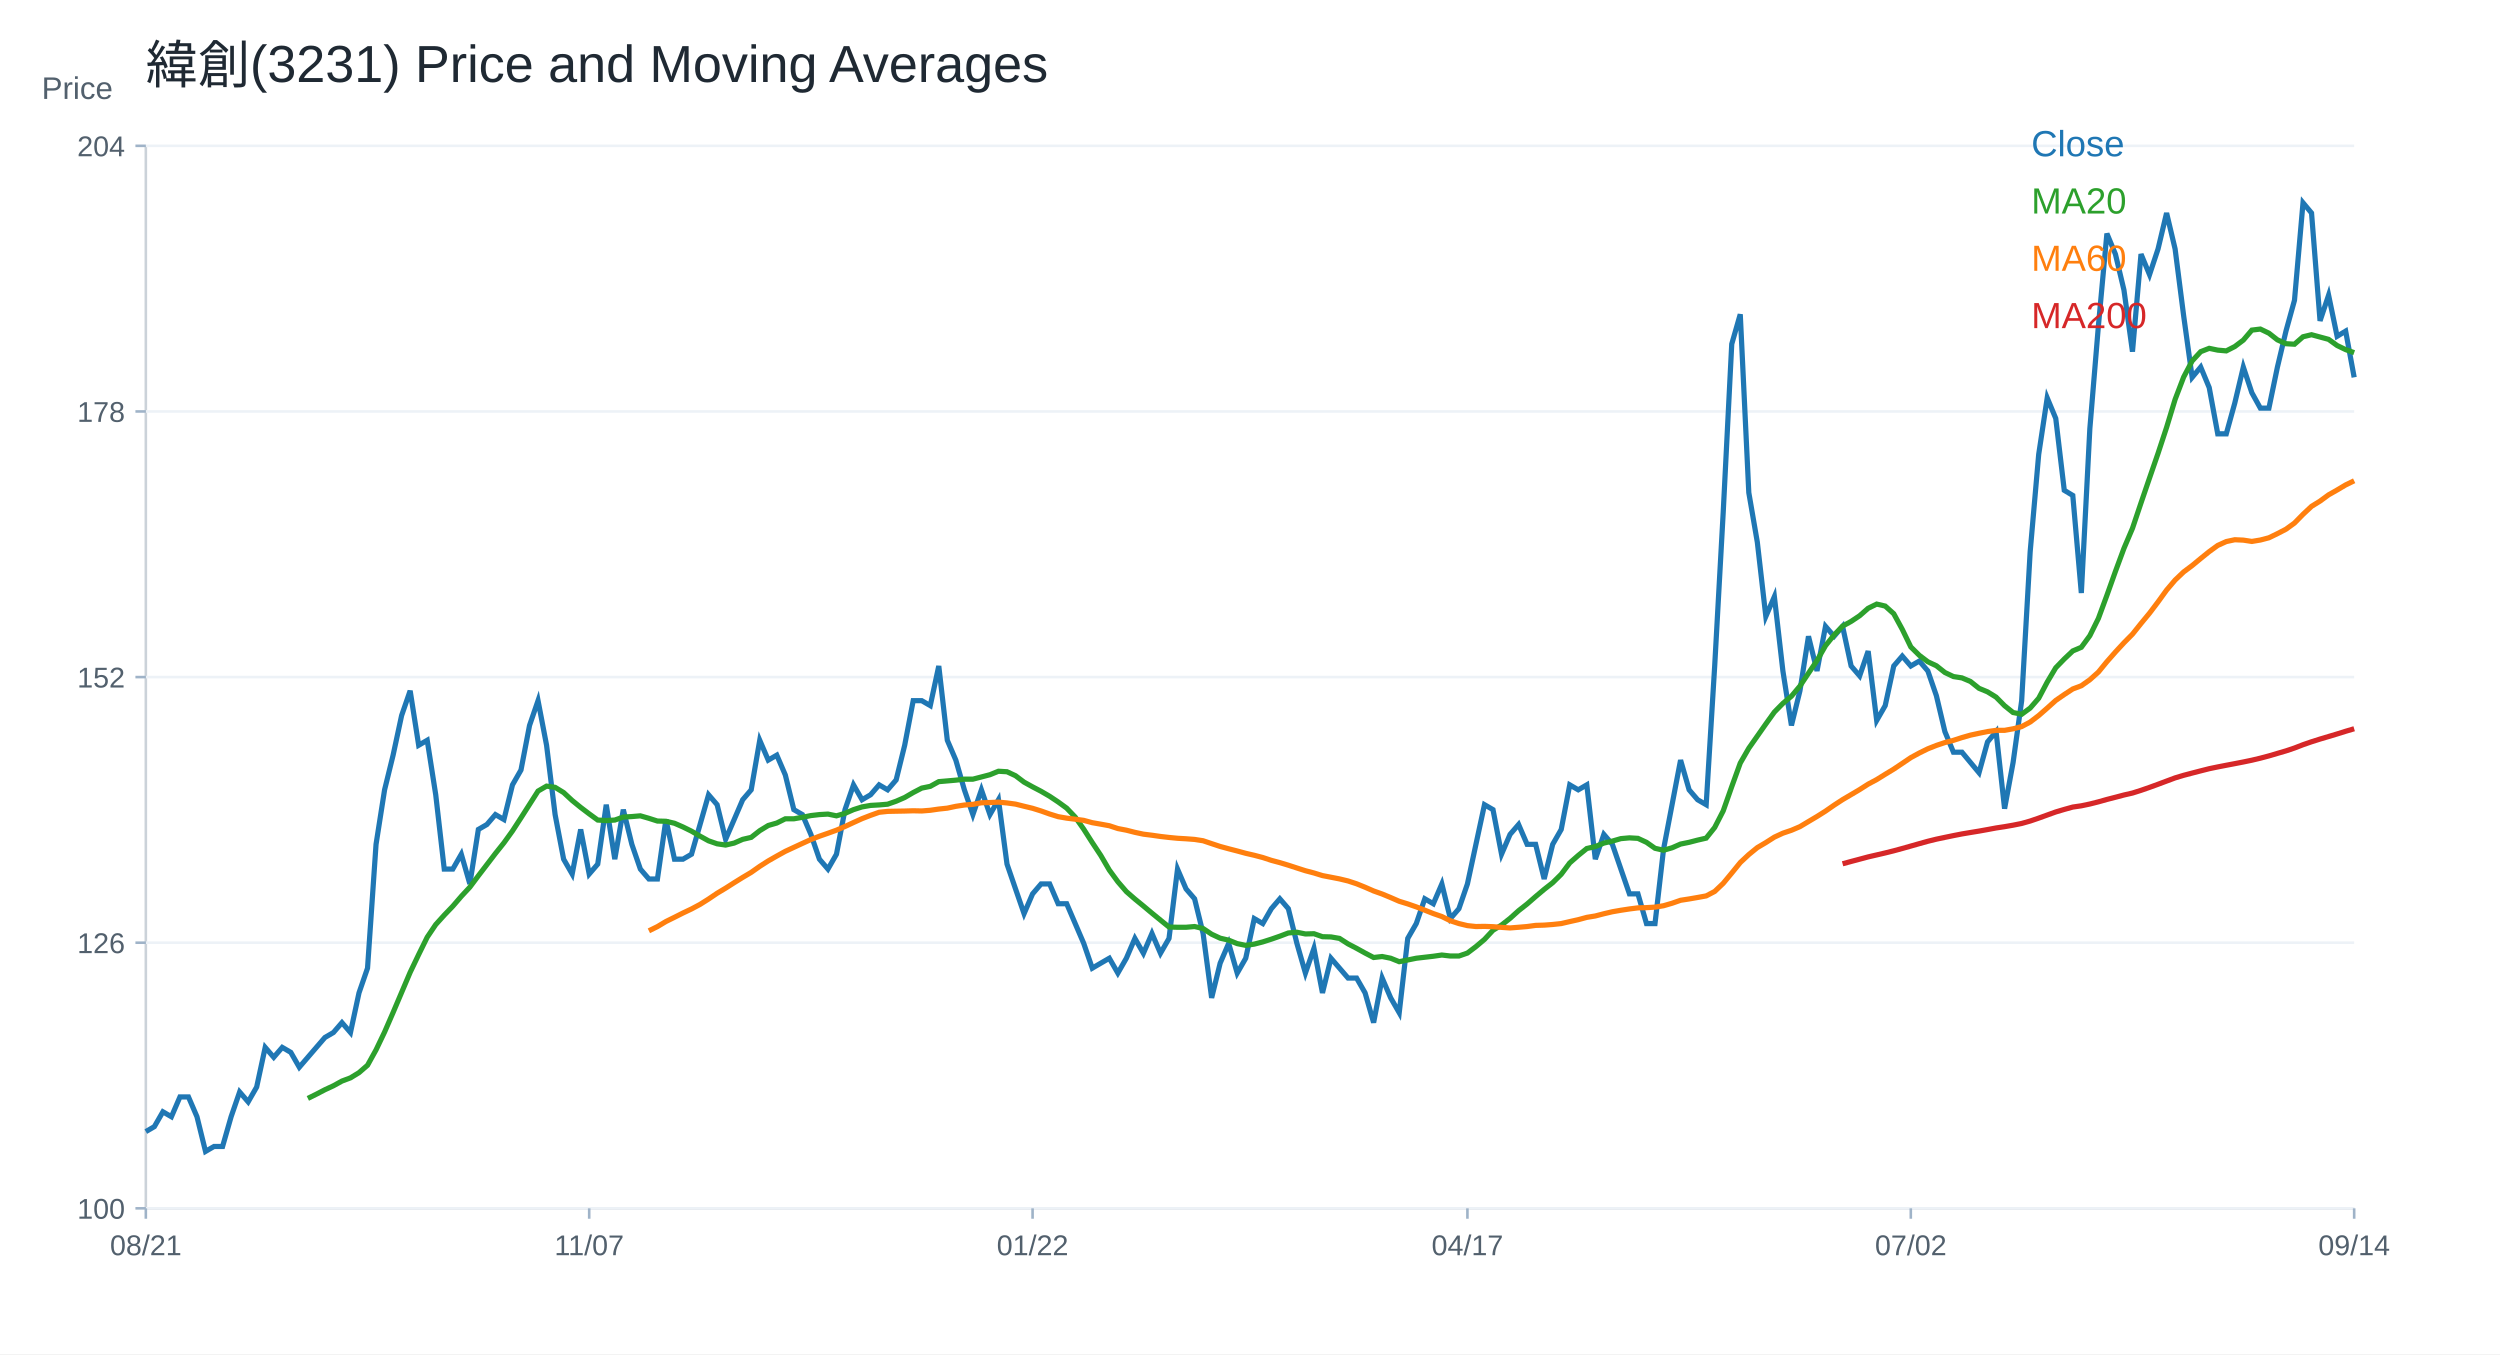
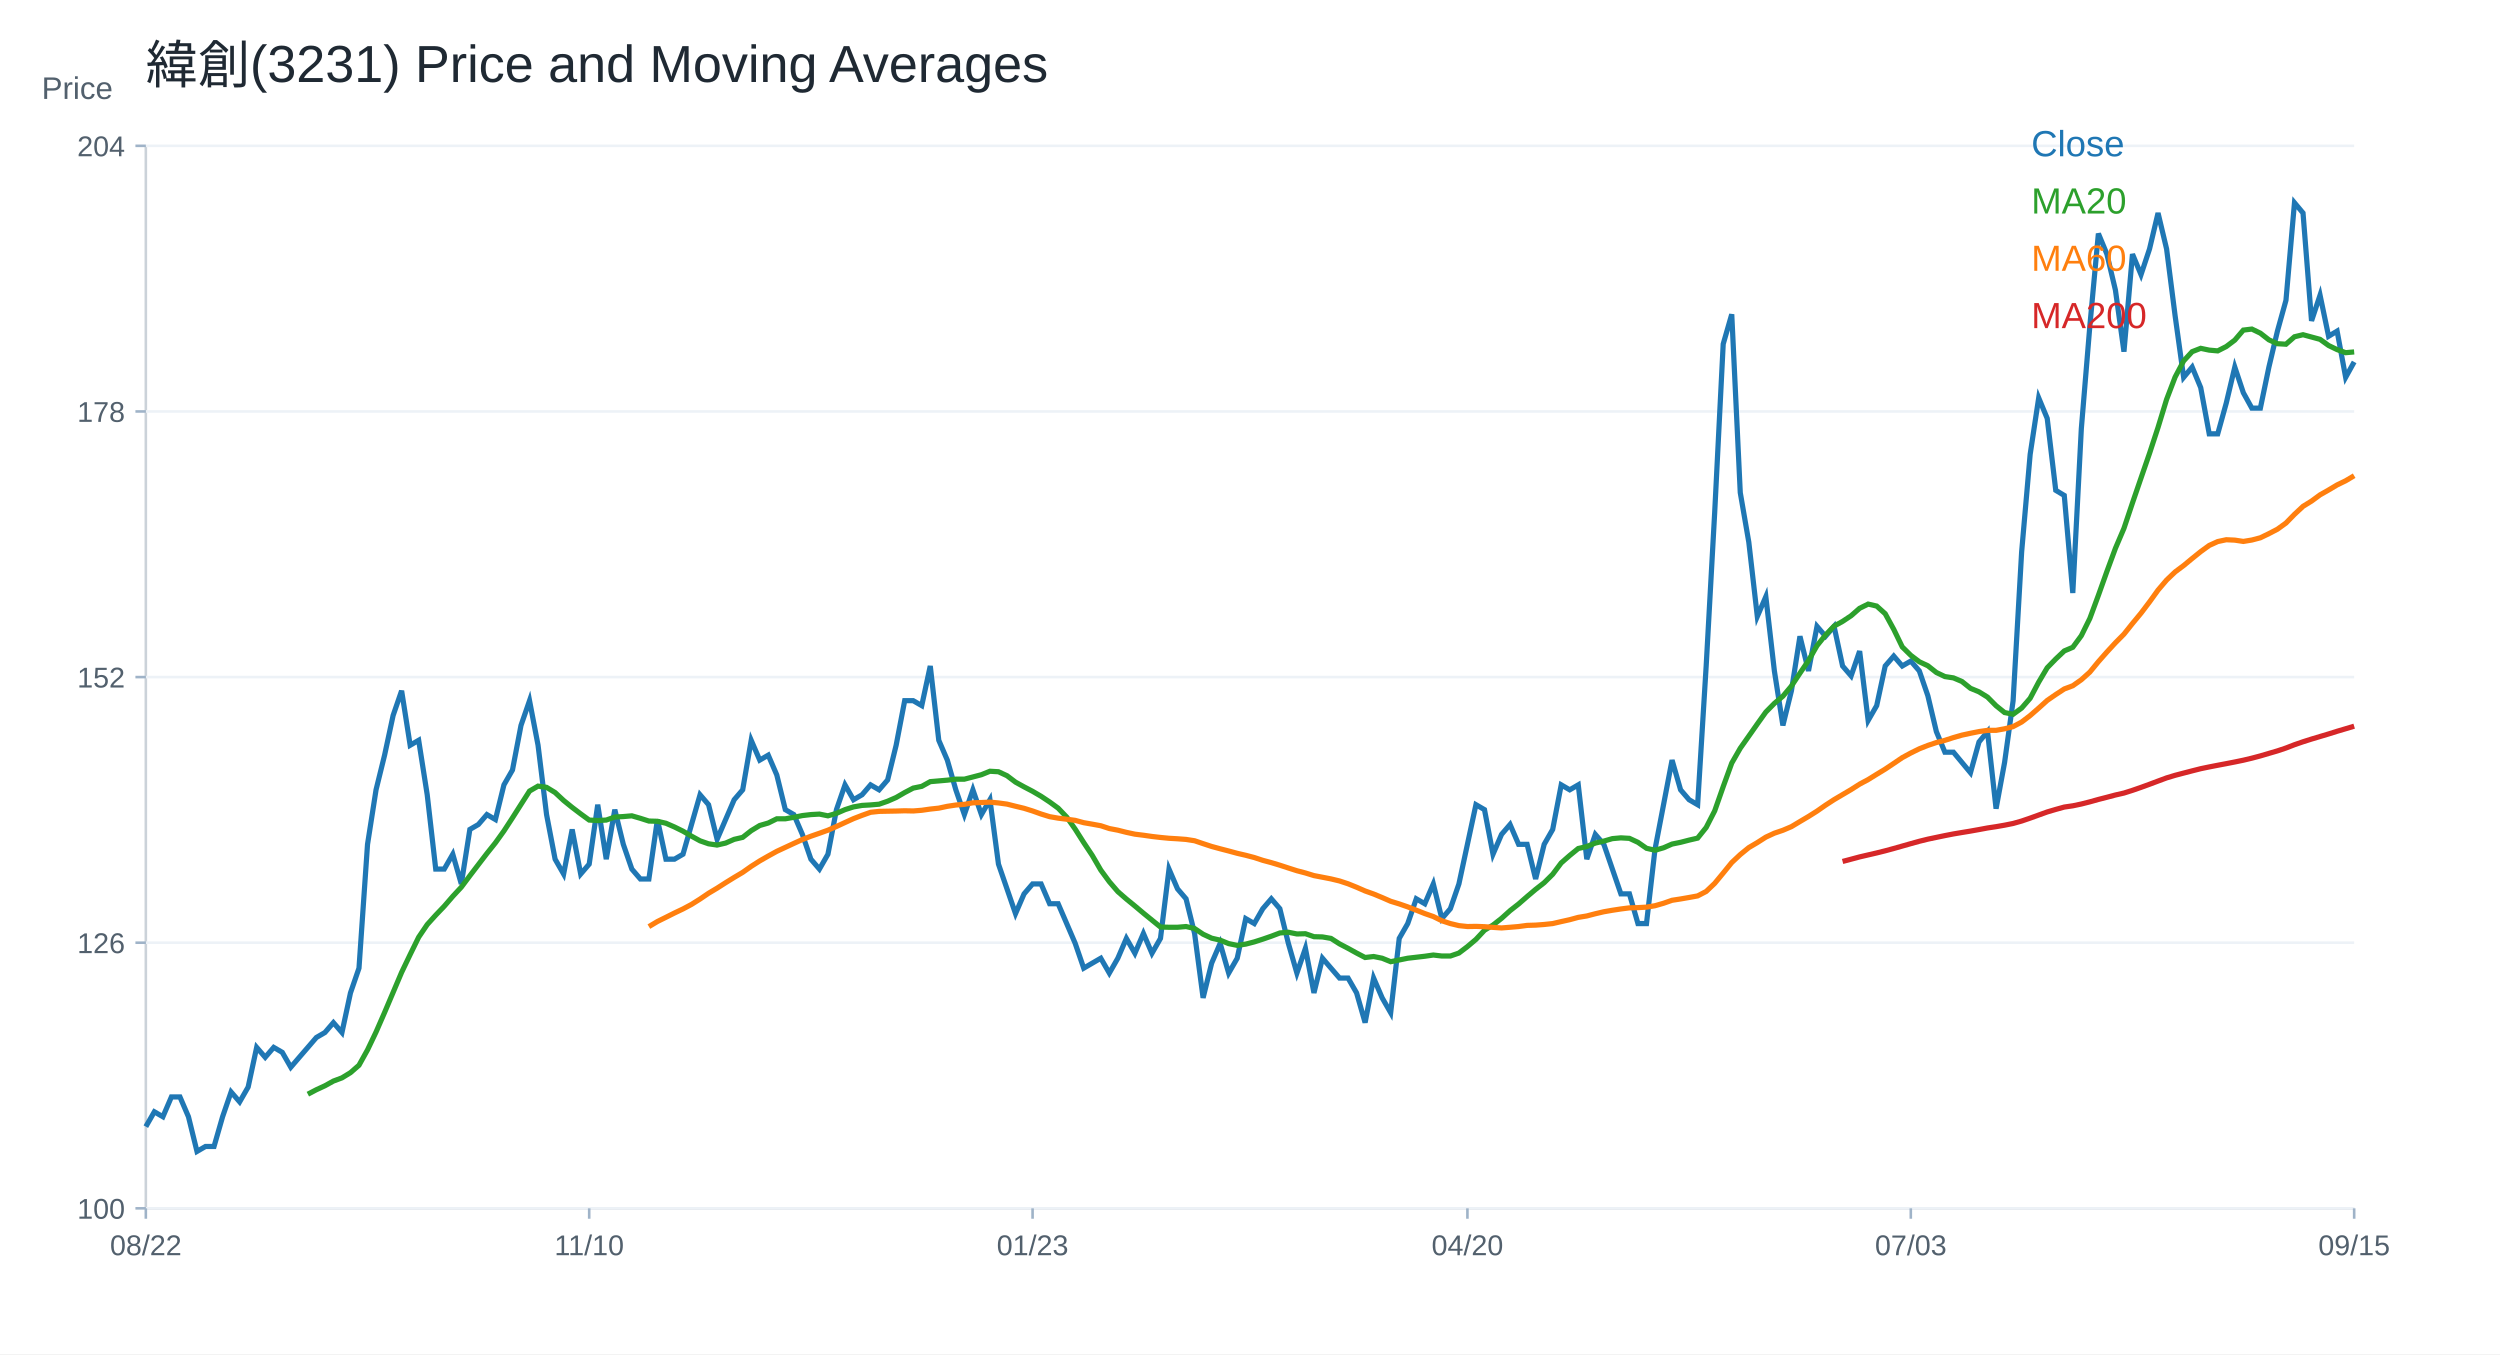
<svg xmlns="http://www.w3.org/2000/svg" width="960" height="520" viewBox="0 0 960 520">
  <rect width="100%" height="100%" fill="white" />
  <text x="56.00" y="32.00" font-size="20" font-family="Arial" fill="#1f2933" text-anchor="start">緯創(3231) Price and Moving Averages</text>
  <line x1="56" y1="464" x2="904" y2="464" stroke="#cbd2d9" />
  <line x1="56" y1="56" x2="56" y2="464" stroke="#cbd2d9" />
  <text x="16.00" y="38.00" font-size="12" font-family="Arial" fill="#52606d" text-anchor="start">Price</text>
  <line x1="56" y1="464.00" x2="904" y2="464.00" stroke="#edf2f7" />
  <line x1="52" y1="464.00" x2="56" y2="464.00" stroke="#9fb3c8" />
  <text x="48.00" y="468.00" font-size="11" font-family="Arial" fill="#52606d" text-anchor="end">100</text>
  <line x1="56" y1="362.00" x2="904" y2="362.00" stroke="#edf2f7" />
  <line x1="52" y1="362.00" x2="56" y2="362.00" stroke="#9fb3c8" />
  <text x="48.00" y="366.00" font-size="11" font-family="Arial" fill="#52606d" text-anchor="end">126</text>
  <line x1="56" y1="260.00" x2="904" y2="260.00" stroke="#edf2f7" />
  <line x1="52" y1="260.00" x2="56" y2="260.00" stroke="#9fb3c8" />
  <text x="48.00" y="264.00" font-size="11" font-family="Arial" fill="#52606d" text-anchor="end">152</text>
  <line x1="56" y1="158.00" x2="904" y2="158.00" stroke="#edf2f7" />
  <line x1="52" y1="158.00" x2="56" y2="158.00" stroke="#9fb3c8" />
  <text x="48.00" y="162.00" font-size="11" font-family="Arial" fill="#52606d" text-anchor="end">178</text>
  <line x1="56" y1="56.00" x2="904" y2="56.00" stroke="#edf2f7" />
  <line x1="52" y1="56.00" x2="56" y2="56.00" stroke="#9fb3c8" />
  <text x="48.00" y="60.00" font-size="11" font-family="Arial" fill="#52606d" text-anchor="end">204</text>
  <line x1="56.00" y1="464" x2="56.00" y2="468" stroke="#9fb3c8" />
-   <text x="56.00" y="482.00" font-size="11" font-family="Arial" fill="#52606d" text-anchor="middle">08/21</text>
+   <text x="56.00" y="482.00" font-size="11" font-family="Arial" fill="#52606d" text-anchor="middle">08/22</text>
  <line x1="226.25" y1="464" x2="226.25" y2="468" stroke="#9fb3c8" />
-   <text x="226.25" y="482.00" font-size="11" font-family="Arial" fill="#52606d" text-anchor="middle">11/07</text>
+   <text x="226.25" y="482.00" font-size="11" font-family="Arial" fill="#52606d" text-anchor="middle">11/10</text>
  <line x1="396.51" y1="464" x2="396.51" y2="468" stroke="#9fb3c8" />
-   <text x="396.51" y="482.00" font-size="11" font-family="Arial" fill="#52606d" text-anchor="middle">01/22</text>
+   <text x="396.51" y="482.00" font-size="11" font-family="Arial" fill="#52606d" text-anchor="middle">01/23</text>
  <line x1="563.49" y1="464" x2="563.49" y2="468" stroke="#9fb3c8" />
-   <text x="563.49" y="482.00" font-size="11" font-family="Arial" fill="#52606d" text-anchor="middle">04/17</text>
+   <text x="563.49" y="482.00" font-size="11" font-family="Arial" fill="#52606d" text-anchor="middle">04/20</text>
  <line x1="733.75" y1="464" x2="733.75" y2="468" stroke="#9fb3c8" />
-   <text x="733.75" y="482.00" font-size="11" font-family="Arial" fill="#52606d" text-anchor="middle">07/02</text>
+   <text x="733.75" y="482.00" font-size="11" font-family="Arial" fill="#52606d" text-anchor="middle">07/03</text>
  <line x1="904.00" y1="464" x2="904.00" y2="468" stroke="#9fb3c8" />
-   <text x="904.00" y="482.00" font-size="11" font-family="Arial" fill="#52606d" text-anchor="middle">09/14</text>
-   <polyline fill="none" stroke="#1f77b4" stroke-width="2" points="56.00,434.53 59.27,432.63 62.55,426.93 65.82,428.83 69.10,421.22 72.37,421.22 75.64,428.83 78.92,442.14 82.19,440.24 85.47,440.24 88.74,428.83 92.02,419.32 95.29,423.12 98.56,417.42 101.84,402.20 105.11,406.00 108.39,402.20 111.66,404.10 114.93,409.81 118.21,406.00 121.48,402.20 124.76,398.40 128.03,396.49 131.31,392.69 134.58,396.49 137.85,381.28 141.13,371.77 144.40,324.22 147.68,303.29 150.95,289.98 154.22,274.76 157.50,265.25 160.77,286.17 164.05,284.27 167.32,305.19 170.59,333.73 173.87,333.73 177.14,328.02 180.42,339.43 183.69,318.51 186.97,316.61 190.24,312.80 193.51,314.70 196.79,301.39 200.06,295.68 203.34,278.57 206.61,269.06 209.88,286.17 213.16,312.80 216.43,329.92 219.71,335.63 222.98,318.51 226.25,335.63 229.53,331.82 232.80,309.00 236.08,329.92 239.35,310.90 242.63,324.22 245.90,333.73 249.17,337.53 252.45,337.53 255.72,314.70 259.00,329.92 262.27,329.92 265.54,328.02 268.82,316.61 272.09,305.19 275.37,309.00 278.64,322.31 281.92,314.70 285.19,307.10 288.46,303.29 291.74,284.27 295.01,291.88 298.29,289.98 301.56,297.59 304.83,310.90 308.11,312.80 311.38,320.41 314.66,329.92 317.93,333.73 321.20,328.02 324.48,310.90 327.75,301.39 331.03,307.10 334.30,305.19 337.58,301.39 340.85,303.29 344.12,299.49 347.40,286.17 350.67,269.06 353.95,269.06 357.22,270.96 360.49,255.74 363.77,284.27 367.04,291.88 370.32,303.29 373.59,312.80 376.86,303.29 380.14,312.80 383.41,307.10 386.69,331.82 389.96,341.33 393.24,350.84 396.51,343.24 399.78,339.43 403.06,339.43 406.33,347.04 409.61,347.04 412.88,354.65 416.15,362.26 419.43,371.77 422.70,369.86 425.98,367.96 429.25,373.67 432.53,367.96 435.80,360.35 439.07,366.06 442.35,358.45 445.62,366.06 448.90,360.35 452.17,333.73 455.44,341.33 458.72,345.14 461.99,358.45 465.27,383.18 468.54,369.86 471.81,362.26 475.09,373.67 478.36,367.96 481.64,352.75 484.91,354.65 488.19,348.94 491.46,345.14 494.73,348.94 498.01,362.26 501.28,373.67 504.56,364.16 507.83,381.28 511.10,367.96 514.38,371.77 517.65,375.57 520.93,375.57 524.20,381.28 527.47,392.69 530.75,375.57 534.02,383.18 537.30,388.89 540.57,360.35 543.85,354.65 547.12,345.14 550.39,347.04 553.67,339.43 556.94,352.75 560.22,348.94 563.49,339.43 566.76,324.22 570.04,309.00 573.31,310.90 576.59,328.02 579.86,320.41 583.14,316.61 586.41,324.22 589.68,324.22 592.96,337.53 596.23,324.22 599.51,318.51 602.78,301.39 606.05,303.29 609.33,301.39 612.60,329.92 615.88,320.41 619.15,324.22 622.42,333.73 625.70,343.24 628.97,343.24 632.25,354.65 635.52,354.65 638.80,326.12 642.07,309.00 645.34,291.88 648.62,303.29 651.89,307.10 655.17,309.00 658.44,255.74 661.71,196.78 664.99,132.11 668.26,120.69 671.54,189.17 674.81,208.19 678.08,236.72 681.36,229.11 684.63,257.64 687.91,278.57 691.18,265.25 694.46,244.33 697.73,257.64 701.00,240.52 704.28,244.33 707.55,240.52 710.83,255.74 714.10,259.55 717.37,250.03 720.65,276.66 723.92,270.96 727.20,255.74 730.47,251.94 733.75,255.74 737.02,253.84 740.29,257.64 743.57,267.15 746.84,280.95 750.12,288.84 753.39,288.84 756.66,292.78 759.94,296.73 763.21,284.90 766.49,280.95 769.76,310.53 773.03,292.78 776.31,269.12 779.58,211.94 782.86,174.48 786.13,152.79 789.41,160.67 792.68,188.28 795.95,190.25 799.23,227.71 802.50,164.62 805.78,125.18 809.05,89.69 812.32,97.58 815.60,111.38 818.87,135.04 822.15,97.58 825.42,105.46 828.69,95.60 831.97,81.80 835.24,95.60 838.52,121.24 841.79,144.90 845.07,140.96 848.34,148.84 851.61,166.59 854.89,166.59 858.16,154.76 861.44,140.96 864.71,150.81 867.98,156.73 871.26,156.73 874.53,140.96 877.81,127.15 881.08,115.32 884.36,77.86 887.63,81.80 890.90,123.21 894.18,113.35 897.45,129.12 900.73,127.15 904.00,144.90" />
+   <text x="904.00" y="482.00" font-size="11" font-family="Arial" fill="#52606d" text-anchor="middle">09/15</text>
+   <polyline fill="none" stroke="#1f77b4" stroke-width="2" points="56.00,432.63 59.27,426.93 62.55,428.83 65.82,421.22 69.10,421.22 72.37,428.83 75.64,442.14 78.92,440.24 82.19,440.24 85.47,428.83 88.74,419.32 92.02,423.12 95.29,417.42 98.56,402.20 101.84,406.00 105.11,402.20 108.39,404.10 111.66,409.81 114.93,406.00 118.21,402.20 121.48,398.40 124.76,396.49 128.03,392.69 131.31,396.49 134.58,381.28 137.85,371.77 141.13,324.22 144.40,303.29 147.68,289.98 150.95,274.76 154.22,265.25 157.50,286.17 160.77,284.27 164.05,305.19 167.32,333.73 170.59,333.73 173.87,328.02 177.14,339.43 180.42,318.51 183.69,316.61 186.97,312.80 190.24,314.70 193.51,301.39 196.79,295.68 200.06,278.57 203.34,269.06 206.61,286.17 209.88,312.80 213.16,329.92 216.43,335.63 219.71,318.51 222.98,335.63 226.25,331.82 229.53,309.00 232.80,329.92 236.08,310.90 239.35,324.22 242.63,333.73 245.90,337.53 249.17,337.53 252.45,314.70 255.72,329.92 259.00,329.92 262.27,328.02 265.54,316.61 268.82,305.19 272.09,309.00 275.37,322.31 278.64,314.70 281.92,307.10 285.19,303.29 288.46,284.27 291.74,291.88 295.01,289.98 298.29,297.59 301.56,310.90 304.83,312.80 308.11,320.41 311.38,329.92 314.66,333.73 317.93,328.02 321.20,310.90 324.48,301.39 327.75,307.10 331.03,305.19 334.30,301.39 337.58,303.29 340.85,299.49 344.12,286.17 347.40,269.06 350.67,269.06 353.95,270.96 357.22,255.74 360.49,284.27 363.77,291.88 367.04,303.29 370.32,312.80 373.59,303.29 376.86,312.80 380.14,307.10 383.41,331.82 386.69,341.33 389.96,350.84 393.24,343.24 396.51,339.43 399.78,339.43 403.06,347.04 406.33,347.04 409.61,354.65 412.88,362.26 416.15,371.77 419.43,369.86 422.70,367.96 425.98,373.67 429.25,367.96 432.53,360.35 435.80,366.06 439.07,358.45 442.35,366.06 445.62,360.35 448.90,333.73 452.17,341.33 455.44,345.14 458.72,358.45 461.99,383.18 465.27,369.86 468.54,362.26 471.81,373.67 475.09,367.96 478.36,352.75 481.64,354.65 484.91,348.94 488.19,345.14 491.46,348.94 494.73,362.26 498.01,373.67 501.28,364.16 504.56,381.28 507.83,367.96 511.10,371.77 514.38,375.57 517.65,375.57 520.93,381.28 524.20,392.69 527.47,375.57 530.75,383.18 534.02,388.89 537.30,360.35 540.57,354.65 543.85,345.14 547.12,347.04 550.39,339.43 553.67,352.75 556.94,348.94 560.22,339.43 563.49,324.22 566.76,309.00 570.04,310.90 573.31,328.02 576.59,320.41 579.86,316.61 583.14,324.22 586.41,324.22 589.68,337.53 592.96,324.22 596.23,318.51 599.51,301.39 602.78,303.29 606.05,301.39 609.33,329.92 612.60,320.41 615.88,324.22 619.15,333.73 622.42,343.24 625.70,343.24 628.97,354.65 632.25,354.65 635.52,326.12 638.80,309.00 642.07,291.88 645.34,303.29 648.62,307.10 651.89,309.00 655.17,255.74 658.44,196.78 661.71,132.11 664.99,120.69 668.26,189.17 671.54,208.19 674.81,236.72 678.08,229.11 681.36,257.64 684.63,278.57 687.91,265.25 691.18,244.33 694.46,257.64 697.73,240.52 701.00,244.33 704.28,240.52 707.55,255.74 710.83,259.55 714.10,250.03 717.37,276.66 720.65,270.96 723.92,255.74 727.20,251.94 730.47,255.74 733.75,253.84 737.02,257.64 740.29,267.15 743.57,280.95 746.84,288.84 750.12,288.84 753.39,292.78 756.66,296.73 759.94,284.90 763.21,280.95 766.49,310.53 769.76,292.78 773.03,269.12 776.31,211.94 779.58,174.48 782.86,152.79 786.13,160.67 789.41,188.28 792.68,190.25 795.95,227.71 799.23,164.62 802.50,125.18 805.78,89.69 809.05,97.58 812.32,111.38 815.60,135.04 818.87,97.58 822.15,105.46 825.42,95.60 828.69,81.80 831.97,95.60 835.24,121.24 838.52,144.90 841.79,140.96 845.07,148.84 848.34,166.59 851.61,166.59 854.89,154.76 858.16,140.96 861.44,150.81 864.71,156.73 867.98,156.73 871.26,140.96 874.53,127.15 877.81,115.32 881.08,77.86 884.36,81.80 887.63,123.21 890.90,113.35 894.18,129.12 897.45,127.15 900.73,144.90 904.00,138.98" />
  <text x="780.00" y="60.00" font-size="14" font-family="Arial" fill="#1f77b4" text-anchor="start">Close</text>
-   <polyline fill="none" stroke="#2ca02c" stroke-width="2" points="118.21,421.79 121.48,420.17 124.76,418.46 128.03,416.94 131.31,415.13 134.58,413.90 137.85,411.90 141.13,409.05 144.40,403.15 147.68,396.30 150.95,388.79 154.22,381.09 157.50,373.38 160.77,366.54 164.05,359.88 167.32,355.03 170.59,351.41 173.87,347.99 177.14,344.19 180.42,340.67 183.69,336.29 186.97,332.01 190.24,327.73 193.51,323.64 196.79,319.08 200.06,314.04 203.34,308.90 206.61,303.77 209.88,301.87 213.16,302.34 216.43,304.34 219.71,307.38 222.98,310.04 226.25,312.52 229.53,314.90 232.80,315.09 236.08,314.90 239.35,313.75 242.63,313.56 245.90,313.28 249.17,314.23 252.45,315.28 255.72,315.37 259.00,316.13 262.27,317.56 265.54,319.17 268.82,321.08 272.09,322.88 275.37,324.02 278.64,324.50 281.92,323.74 285.19,322.31 288.46,321.55 291.74,318.98 295.01,316.99 298.29,316.04 301.56,314.42 304.83,314.42 308.11,313.85 311.38,313.18 314.66,312.80 317.93,312.61 321.20,313.28 324.48,312.33 327.75,310.90 331.03,309.85 334.30,309.28 337.58,309.09 340.85,308.81 344.12,307.67 347.40,306.24 350.67,304.34 353.95,302.63 357.22,301.96 360.49,300.15 363.77,299.87 367.04,299.58 370.32,299.20 373.59,299.20 376.86,298.35 380.14,297.49 383.41,296.16 386.69,296.35 389.96,297.87 393.24,300.34 396.51,302.15 399.78,303.86 403.06,305.77 406.33,307.95 409.61,310.33 412.88,313.75 416.15,318.41 419.43,323.55 422.70,328.49 425.98,334.11 429.25,338.58 432.53,342.38 435.80,345.23 439.07,347.90 442.35,350.65 445.62,353.32 448.90,355.98 452.17,356.07 455.44,356.07 458.72,355.79 461.99,356.55 465.27,358.74 468.54,360.26 471.81,361.02 475.09,362.35 478.36,363.02 481.64,362.54 484.91,361.69 488.19,360.64 491.46,359.50 494.73,358.26 498.01,357.98 501.28,358.64 504.56,358.55 507.83,359.69 511.10,359.78 514.38,360.35 517.65,362.45 520.93,364.16 524.20,365.97 527.47,367.68 530.75,367.30 534.02,367.96 537.30,369.29 540.57,368.63 543.85,367.96 547.12,367.58 550.39,367.20 553.67,366.73 556.94,367.11 560.22,367.11 563.49,365.97 566.76,363.49 570.04,360.73 573.31,357.22 576.59,355.22 579.86,352.65 583.14,349.70 586.41,347.13 589.68,344.28 592.96,341.52 596.23,338.96 599.51,335.72 602.78,331.35 606.05,328.49 609.33,325.83 612.60,325.07 615.88,323.74 619.15,322.98 622.42,322.03 625.70,321.74 628.97,321.93 632.25,323.45 635.52,325.74 638.80,326.50 642.07,325.55 645.34,324.12 648.62,323.45 651.89,322.60 655.17,321.84 658.44,317.75 661.71,311.38 664.99,302.06 668.26,293.02 671.54,287.32 674.81,282.66 678.08,278.00 681.36,273.43 684.63,270.10 687.91,267.34 691.18,263.44 694.46,258.50 697.73,253.65 701.00,247.94 704.28,243.85 707.55,240.43 710.83,238.62 714.10,236.44 717.37,233.58 720.65,231.97 723.92,232.73 727.20,235.67 730.47,241.67 733.75,248.42 737.02,251.65 740.29,254.12 743.57,255.65 746.84,258.24 750.12,259.80 753.39,260.31 756.66,261.69 759.94,264.31 763.21,265.67 766.49,267.69 769.76,271.00 773.03,273.62 776.31,274.28 779.58,271.90 782.86,268.13 786.13,261.93 789.41,256.42 792.68,253.05 795.95,249.96 799.23,248.56 802.50,244.10 805.78,237.48 809.05,228.60 812.32,219.43 815.60,210.56 818.87,202.87 822.15,193.11 825.42,183.55 828.69,174.08 831.97,164.12 835.24,153.38 838.52,144.80 841.79,138.59 845.07,135.04 848.34,133.76 851.61,134.45 854.89,134.74 858.16,133.07 861.44,130.60 864.71,126.76 867.98,126.36 871.26,127.94 874.53,130.50 877.81,131.98 881.08,132.18 884.36,129.32 887.63,128.53 890.90,129.42 894.18,130.31 897.45,132.67 900.73,134.25 904.00,135.43" />
+   <polyline fill="none" stroke="#2ca02c" stroke-width="2" points="118.21,420.17 121.48,418.46 124.76,416.94 128.03,415.13 131.31,413.90 134.58,411.90 137.85,409.05 141.13,403.15 144.40,396.30 147.68,388.79 150.95,381.09 154.22,373.38 157.50,366.54 160.77,359.88 164.05,355.03 167.32,351.41 170.59,347.99 173.87,344.19 177.14,340.67 180.42,336.29 183.69,332.01 186.97,327.73 190.24,323.64 193.51,319.08 196.79,314.04 200.06,308.90 203.34,303.77 206.61,301.87 209.88,302.34 213.16,304.34 216.43,307.38 219.71,310.04 222.98,312.52 226.25,314.90 229.53,315.09 232.80,314.90 236.08,313.75 239.35,313.56 242.63,313.28 245.90,314.23 249.17,315.28 252.45,315.37 255.72,316.13 259.00,317.56 262.27,319.17 265.54,321.08 268.82,322.88 272.09,324.02 275.37,324.50 278.64,323.74 281.92,322.31 285.19,321.55 288.46,318.98 291.74,316.99 295.01,316.04 298.29,314.42 301.56,314.42 304.83,313.85 308.11,313.18 311.38,312.80 314.66,312.61 317.93,313.28 321.20,312.33 324.48,310.90 327.75,309.85 331.03,309.28 334.30,309.09 337.58,308.81 340.85,307.67 344.12,306.24 347.40,304.34 350.67,302.63 353.95,301.96 357.22,300.15 360.49,299.87 363.77,299.58 367.04,299.20 370.32,299.20 373.59,298.35 376.86,297.49 380.14,296.16 383.41,296.35 386.69,297.87 389.96,300.34 393.24,302.15 396.51,303.86 399.78,305.77 403.06,307.95 406.33,310.33 409.61,313.75 412.88,318.41 416.15,323.55 419.43,328.49 422.70,334.11 425.98,338.58 429.25,342.38 432.53,345.23 435.80,347.90 439.07,350.65 442.35,353.32 445.62,355.98 448.90,356.07 452.17,356.07 455.44,355.79 458.72,356.55 461.99,358.74 465.27,360.26 468.54,361.02 471.81,362.35 475.09,363.02 478.36,362.54 481.64,361.69 484.91,360.64 488.19,359.50 491.46,358.26 494.73,357.98 498.01,358.64 501.28,358.55 504.56,359.69 507.83,359.78 511.10,360.35 514.38,362.45 517.65,364.16 520.93,365.97 524.20,367.68 527.47,367.30 530.75,367.96 534.02,369.29 537.30,368.63 540.57,367.96 543.85,367.58 547.12,367.20 550.39,366.73 553.67,367.11 556.94,367.11 560.22,365.97 563.49,363.49 566.76,360.73 570.04,357.22 573.31,355.22 576.59,352.65 579.86,349.70 583.14,347.13 586.41,344.28 589.68,341.52 592.96,338.96 596.23,335.72 599.51,331.35 602.78,328.49 606.05,325.83 609.33,325.07 612.60,323.74 615.88,322.98 619.15,322.03 622.42,321.74 625.70,321.93 628.97,323.45 632.25,325.74 635.52,326.50 638.80,325.55 642.07,324.12 645.34,323.45 648.62,322.60 651.89,321.84 655.17,317.75 658.44,311.38 661.71,302.06 664.99,293.02 668.26,287.32 671.54,282.66 674.81,278.00 678.08,273.43 681.36,270.10 684.63,267.34 687.91,263.44 691.18,258.50 694.46,253.65 697.73,247.94 701.00,243.85 704.28,240.43 707.55,238.62 710.83,236.44 714.10,233.58 717.37,231.97 720.65,232.73 723.92,235.67 727.20,241.67 730.47,248.42 733.75,251.65 737.02,254.12 740.29,255.65 743.57,258.24 746.84,259.80 750.12,260.31 753.39,261.69 756.66,264.31 759.94,265.67 763.21,267.69 766.49,271.00 769.76,273.62 773.03,274.28 776.31,271.90 779.58,268.13 782.86,261.93 786.13,256.42 789.41,253.05 792.68,249.96 795.95,248.56 799.23,244.10 802.50,237.48 805.78,228.60 809.05,219.43 812.32,210.56 815.60,202.87 818.87,193.11 822.15,183.55 825.42,174.08 828.69,164.12 831.97,153.38 835.24,144.80 838.52,138.59 841.79,135.04 845.07,133.76 848.34,134.45 851.61,134.74 854.89,133.07 858.16,130.60 861.44,126.76 864.71,126.36 867.98,127.94 871.26,130.50 874.53,131.98 877.81,132.18 881.08,129.32 884.36,128.53 887.63,129.42 890.90,130.31 894.18,132.67 897.45,134.25 900.73,135.43 904.00,135.14" />
  <text x="780.00" y="82.00" font-size="14" font-family="Arial" fill="#2ca02c" text-anchor="start">MA20</text>
-   <polyline fill="none" stroke="#ff7f0e" stroke-width="2" points="249.17,357.44 252.45,355.82 255.72,353.86 259.00,352.24 262.27,350.59 265.54,349.04 268.82,347.29 272.09,345.23 275.37,343.01 278.64,341.05 281.92,338.96 285.19,336.93 288.46,334.99 291.74,332.68 295.01,330.59 298.29,328.72 301.56,326.91 304.83,325.39 308.11,323.87 311.38,322.38 314.66,321.11 317.93,319.97 321.20,318.79 324.48,317.37 327.75,315.85 331.03,314.36 334.30,313.09 337.58,311.92 340.85,311.57 344.12,311.50 347.40,311.44 350.67,311.34 353.95,311.41 357.22,311.15 360.49,310.68 363.77,310.33 367.04,309.63 370.32,309.13 373.59,308.87 376.86,308.27 380.14,308.17 383.41,308.02 386.69,308.33 389.96,308.78 393.24,309.60 396.51,310.39 399.78,311.41 403.06,312.58 406.33,313.60 409.61,314.17 412.88,314.58 416.15,315.02 419.43,315.91 422.70,316.48 425.98,317.08 429.25,318.16 432.53,318.79 435.80,319.62 439.07,320.32 442.35,320.73 445.62,321.20 448.90,321.58 452.17,321.90 455.44,322.09 458.72,322.34 461.99,322.85 465.27,323.96 468.54,325.04 471.81,325.93 475.09,326.78 478.36,327.67 481.64,328.43 484.91,329.29 488.19,330.37 491.46,331.25 494.73,332.24 498.01,333.31 501.28,334.36 504.56,335.22 507.83,336.23 511.10,336.86 514.38,337.50 517.65,338.29 520.93,339.37 524.20,340.70 527.47,342.13 530.75,343.30 534.02,344.66 537.30,346.09 540.57,347.10 543.85,348.24 547.12,349.51 550.39,350.81 553.67,351.95 556.94,353.57 560.22,354.65 563.49,355.44 566.76,355.79 570.04,355.73 573.31,355.85 576.59,356.11 579.86,356.33 583.14,356.07 586.41,355.79 589.68,355.35 592.96,355.25 596.23,355.00 599.51,354.65 602.78,353.89 606.05,353.16 609.33,352.27 612.60,351.73 615.88,350.88 619.15,350.11 622.42,349.54 625.70,349.04 628.97,348.62 632.25,348.53 635.52,348.34 638.80,347.80 642.07,346.85 645.34,345.71 648.62,345.20 651.89,344.63 655.17,344.03 658.44,342.32 661.71,339.21 664.99,335.25 668.26,331.22 671.54,328.15 674.81,325.48 678.08,323.55 681.36,321.46 684.63,319.94 687.91,318.83 691.18,317.43 694.46,315.47 697.73,313.53 701.00,311.47 704.28,309.19 707.55,307.06 710.83,305.13 714.10,303.20 717.37,301.11 720.65,299.36 723.92,297.33 727.20,295.34 730.47,293.15 733.75,290.93 737.02,289.15 740.29,287.54 743.57,286.24 746.84,285.14 750.12,284.29 753.39,283.23 756.66,282.29 759.94,281.58 763.21,280.92 766.49,280.46 769.76,280.45 773.03,279.86 776.31,279.01 779.58,277.26 782.86,274.77 786.13,271.91 789.41,268.96 792.68,266.70 795.95,264.56 799.23,263.33 802.50,261.02 805.78,258.08 809.05,254.08 812.32,250.37 815.60,246.82 818.87,243.51 822.15,239.41 825.42,235.45 828.69,231.13 831.97,226.59 835.24,222.74 838.52,219.62 841.79,217.17 845.07,214.46 848.34,211.82 851.61,209.45 854.89,207.96 858.16,207.26 861.44,207.41 864.71,207.91 867.98,207.37 871.26,206.51 874.53,204.92 877.81,203.22 881.08,200.85 884.36,197.50 887.63,194.44 890.90,192.42 894.18,190.02 897.45,188.16 900.73,186.21 904.00,184.62" />
+   <polyline fill="none" stroke="#ff7f0e" stroke-width="2" points="249.17,355.82 252.45,353.86 255.72,352.24 259.00,350.59 262.27,349.04 265.54,347.29 268.82,345.23 272.09,343.01 275.37,341.05 278.64,338.96 281.92,336.93 285.19,334.99 288.46,332.68 291.74,330.59 295.01,328.72 298.29,326.91 301.56,325.39 304.83,323.87 308.11,322.38 311.38,321.11 314.66,319.97 317.93,318.79 321.20,317.37 324.48,315.85 327.75,314.36 331.03,313.09 334.30,311.92 337.58,311.57 340.85,311.50 344.12,311.44 347.40,311.34 350.67,311.41 353.95,311.15 357.22,310.68 360.49,310.33 363.77,309.63 367.04,309.13 370.32,308.87 373.59,308.27 376.86,308.17 380.14,308.02 383.41,308.33 386.69,308.78 389.96,309.60 393.24,310.39 396.51,311.41 399.78,312.58 403.06,313.60 406.33,314.17 409.61,314.58 412.88,315.02 416.15,315.91 419.43,316.48 422.70,317.08 425.98,318.16 429.25,318.79 432.53,319.62 435.80,320.32 439.07,320.73 442.35,321.20 445.62,321.58 448.90,321.90 452.17,322.09 455.44,322.34 458.72,322.85 461.99,323.96 465.27,325.04 468.54,325.93 471.81,326.78 475.09,327.67 478.36,328.43 481.64,329.29 484.91,330.37 488.19,331.25 491.46,332.24 494.73,333.31 498.01,334.36 501.28,335.22 504.56,336.23 507.83,336.86 511.10,337.50 514.38,338.29 517.65,339.37 520.93,340.70 524.20,342.13 527.47,343.30 530.75,344.66 534.02,346.09 537.30,347.10 540.57,348.24 543.85,349.51 547.12,350.81 550.39,351.95 553.67,353.57 556.94,354.65 560.22,355.44 563.49,355.79 566.76,355.73 570.04,355.85 573.31,356.11 576.59,356.33 579.86,356.07 583.14,355.79 586.41,355.35 589.68,355.25 592.96,355.00 596.23,354.65 599.51,353.89 602.78,353.16 606.05,352.27 609.33,351.73 612.60,350.88 615.88,350.11 619.15,349.54 622.42,349.04 625.70,348.62 628.97,348.53 632.25,348.34 635.52,347.80 638.80,346.85 642.07,345.71 645.34,345.20 648.62,344.63 651.89,344.03 655.17,342.32 658.44,339.21 661.71,335.25 664.99,331.22 668.26,328.15 671.54,325.48 674.81,323.55 678.08,321.46 681.36,319.94 684.63,318.83 687.91,317.43 691.18,315.47 694.46,313.53 697.73,311.47 701.00,309.19 704.28,307.06 707.55,305.13 710.83,303.20 714.10,301.11 717.37,299.36 720.65,297.33 723.92,295.34 727.20,293.15 730.47,290.93 733.75,289.15 737.02,287.54 740.29,286.24 743.57,285.14 746.84,284.29 750.12,283.23 753.39,282.29 756.66,281.58 759.94,280.92 763.21,280.46 766.49,280.45 769.76,279.86 773.03,279.01 776.31,277.26 779.58,274.77 782.86,271.91 786.13,268.96 789.41,266.70 792.68,264.56 795.95,263.33 799.23,261.02 802.50,258.08 805.78,254.08 809.05,250.37 812.32,246.82 815.60,243.51 818.87,239.41 822.15,235.45 825.42,231.13 828.69,226.59 831.97,222.74 835.24,219.62 838.52,217.17 841.79,214.46 845.07,211.82 848.34,209.45 851.61,207.96 854.89,207.26 858.16,207.41 861.44,207.91 864.71,207.37 867.98,206.51 871.26,204.92 874.53,203.22 877.81,200.85 881.08,197.50 884.36,194.44 887.63,192.42 890.90,190.02 894.18,188.16 897.45,186.21 900.73,184.62 904.00,182.67" />
  <text x="780.00" y="104.00" font-size="14" font-family="Arial" fill="#ff7f0e" text-anchor="start">MA60</text>
-   <polyline fill="none" stroke="#d62728" stroke-width="2" points="707.55,331.69 710.83,330.80 714.10,329.93 717.37,329.05 720.65,328.29 723.92,327.53 727.20,326.71 730.47,325.82 733.75,324.89 737.02,323.96 740.29,323.05 743.57,322.24 746.84,321.55 750.12,320.87 753.39,320.23 756.66,319.68 759.94,319.14 763.21,318.55 766.49,317.94 769.76,317.44 773.03,316.87 776.31,316.21 779.58,315.28 782.86,314.16 786.13,312.97 789.41,311.79 792.68,310.82 795.95,309.91 799.23,309.43 802.50,308.74 805.78,307.91 809.05,306.99 812.32,306.15 815.60,305.28 818.87,304.53 822.15,303.49 825.42,302.35 828.69,301.16 831.97,299.93 835.24,298.71 838.52,297.72 841.79,296.86 845.07,296.01 848.34,295.18 851.61,294.50 854.89,293.86 858.16,293.24 861.44,292.60 864.71,291.92 867.98,291.14 871.26,290.27 874.53,289.30 877.81,288.34 881.08,287.24 884.36,285.97 887.63,284.84 890.90,283.80 894.18,282.82 897.45,281.84 900.73,280.81 904.00,279.84" />
+   <polyline fill="none" stroke="#d62728" stroke-width="2" points="707.55,330.80 710.83,329.93 714.10,329.05 717.37,328.29 720.65,327.53 723.92,326.71 727.20,325.82 730.47,324.89 733.75,323.96 737.02,323.05 740.29,322.24 743.57,321.55 746.84,320.87 750.12,320.23 753.39,319.68 756.66,319.14 759.94,318.55 763.21,317.94 766.49,317.44 769.76,316.87 773.03,316.21 776.31,315.28 779.58,314.16 782.86,312.97 786.13,311.79 789.41,310.82 792.68,309.91 795.95,309.43 799.23,308.74 802.50,307.91 805.78,306.99 809.05,306.15 812.32,305.28 815.60,304.53 818.87,303.49 822.15,302.35 825.42,301.16 828.69,299.93 831.97,298.71 835.24,297.72 838.52,296.86 841.79,296.01 845.07,295.18 848.34,294.50 851.61,293.86 854.89,293.24 858.16,292.60 861.44,291.92 864.71,291.14 867.98,290.27 871.26,289.30 874.53,288.34 877.81,287.24 881.08,285.97 884.36,284.84 887.63,283.80 890.90,282.82 894.18,281.84 897.45,280.81 900.73,279.84 904.00,278.85" />
  <text x="780.00" y="126.00" font-size="14" font-family="Arial" fill="#d62728" text-anchor="start">MA200</text>
</svg>
